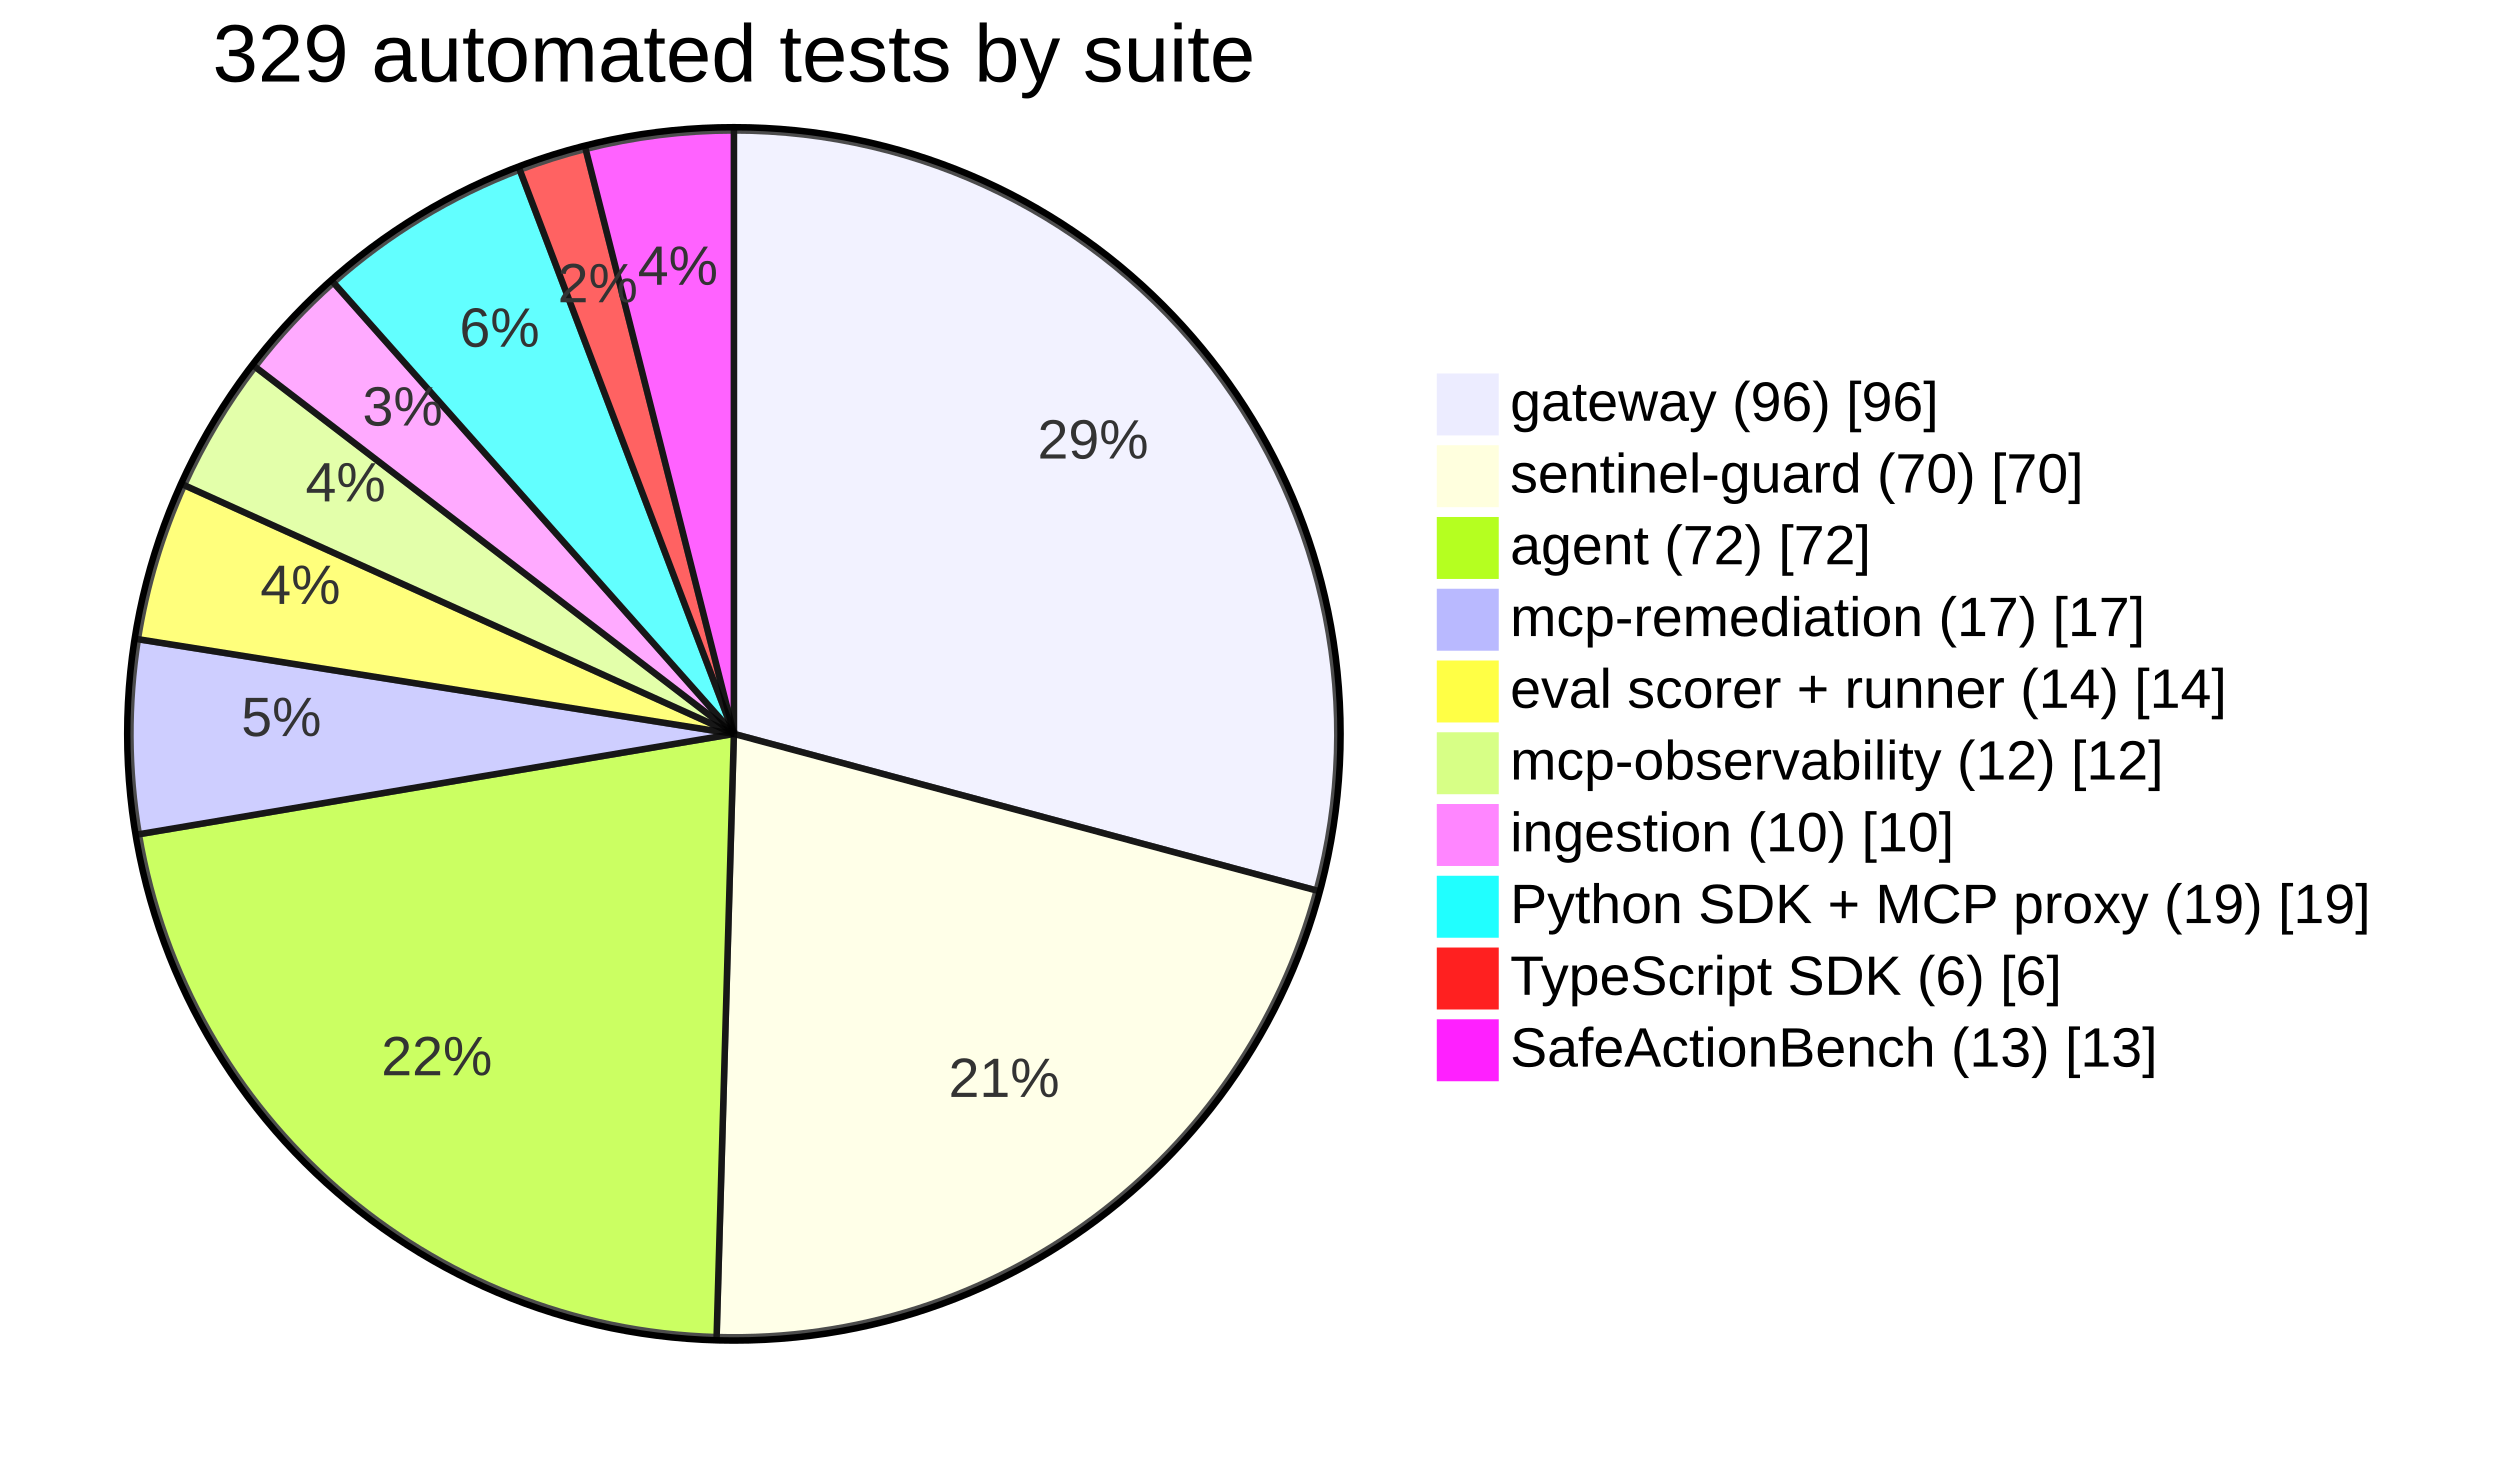
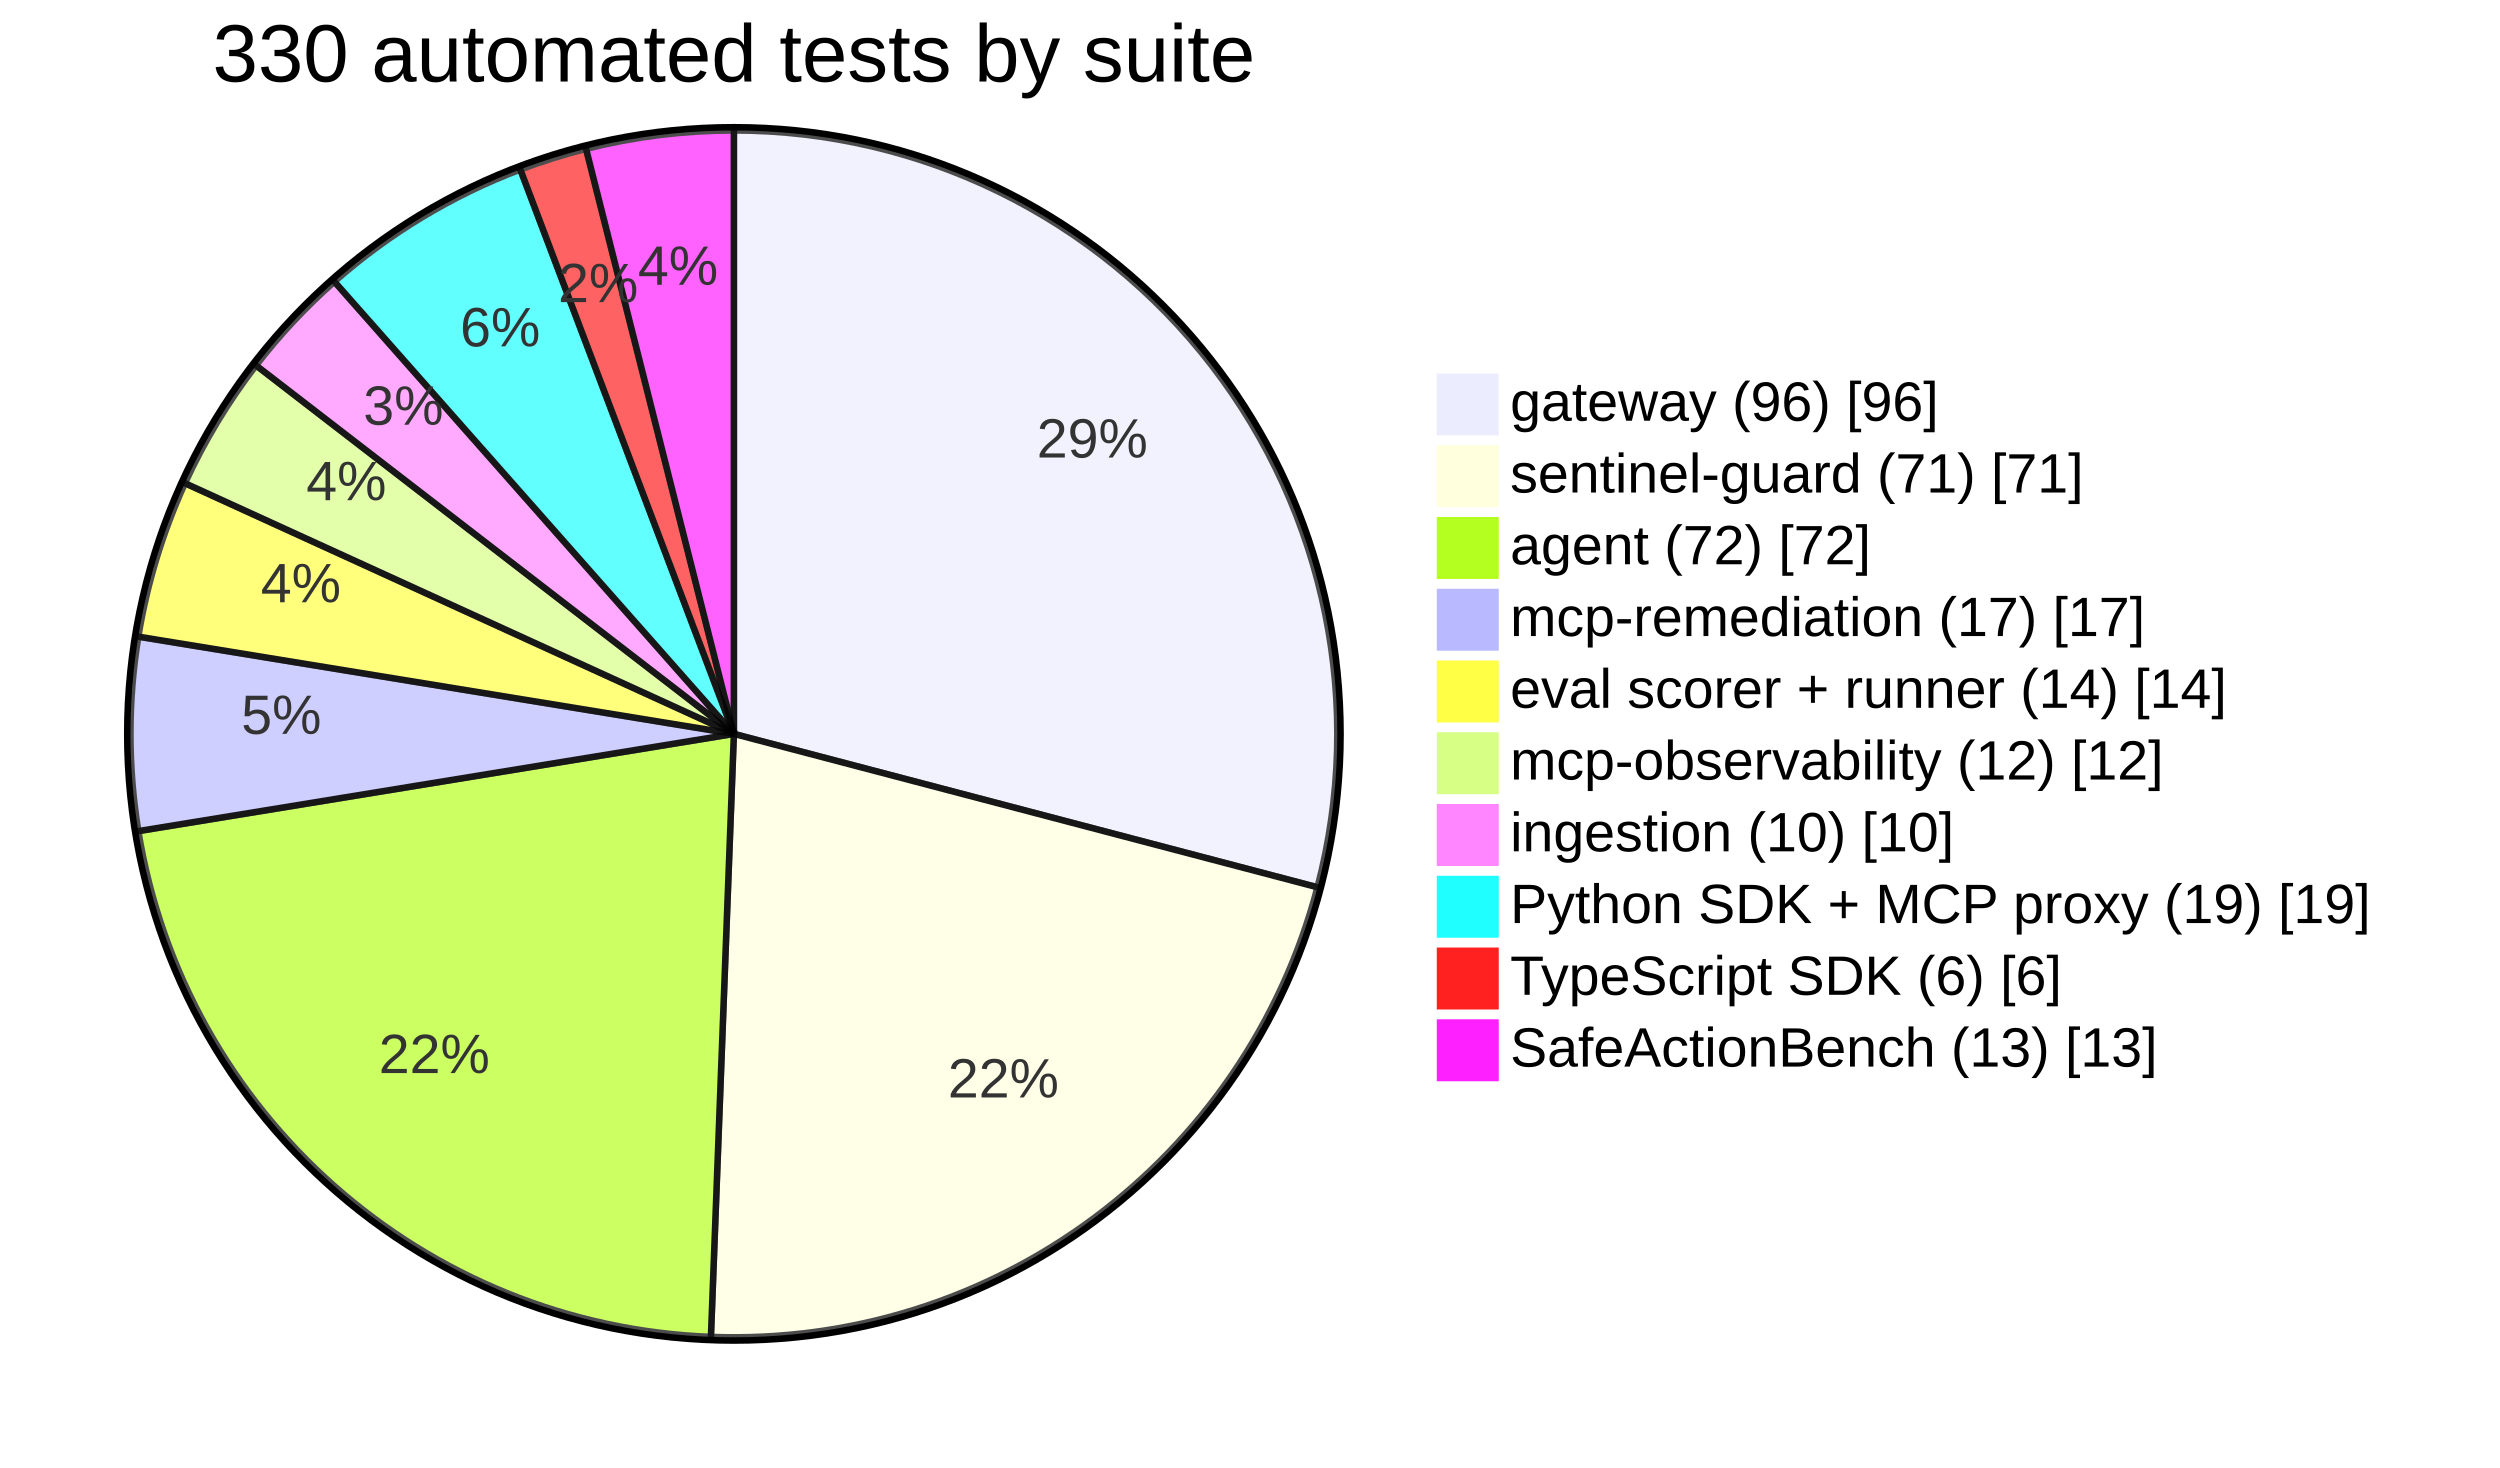
<svg xmlns="http://www.w3.org/2000/svg" id="my-svg" width="100%" viewBox="0 0 766.469 450" style="max-width: 766.469px; background-color: white;" role="graphics-document document" aria-roledescription="pie">
  <style>#my-svg{font-family:"trebuchet ms",verdana,arial,sans-serif;font-size:16px;fill:#333;}@keyframes edge-animation-frame{from{stroke-dashoffset:0;}}@keyframes dash{to{stroke-dashoffset:0;}}#my-svg .edge-animation-slow{stroke-dasharray:9,5!important;stroke-dashoffset:900;animation:dash 50s linear infinite;stroke-linecap:round;}#my-svg .edge-animation-fast{stroke-dasharray:9,5!important;stroke-dashoffset:900;animation:dash 20s linear infinite;stroke-linecap:round;}#my-svg .error-icon{fill:#552222;}#my-svg .error-text{fill:#552222;stroke:#552222;}#my-svg .edge-thickness-normal{stroke-width:1px;}#my-svg .edge-thickness-thick{stroke-width:3.5px;}#my-svg .edge-pattern-solid{stroke-dasharray:0;}#my-svg .edge-thickness-invisible{stroke-width:0;fill:none;}#my-svg .edge-pattern-dashed{stroke-dasharray:3;}#my-svg .edge-pattern-dotted{stroke-dasharray:2;}#my-svg .marker{fill:#333333;stroke:#333333;}#my-svg .marker.cross{stroke:#333333;}#my-svg svg{font-family:"trebuchet ms",verdana,arial,sans-serif;font-size:16px;}#my-svg p{margin:0;}#my-svg .pieCircle{stroke:black;stroke-width:2px;opacity:0.7;}#my-svg .pieCircle.highlighted{scale:1.05;opacity:1;}#my-svg .pieCircle.highlightedOnHover:hover{transition-duration:250ms;scale:1.05;opacity:1;}#my-svg .pieOuterCircle{stroke:black;stroke-width:2px;fill:none;}#my-svg .pieTitleText{text-anchor:middle;font-size:25px;fill:black;font-family:"trebuchet ms",verdana,arial,sans-serif;}#my-svg .slice{font-family:"trebuchet ms",verdana,arial,sans-serif;fill:#333;font-size:17px;}#my-svg .legend text{fill:black;font-family:"trebuchet ms",verdana,arial,sans-serif;font-size:17px;}#my-svg .node .neo-node{stroke:#9370DB;}#my-svg [data-look="neo"].node rect,#my-svg [data-look="neo"].cluster rect,#my-svg [data-look="neo"].node polygon{stroke:#9370DB;filter:drop-shadow(1px 2px 2px rgba(185, 185, 185, 1));}#my-svg [data-look="neo"].swimlane.cluster rect{filter:none;}#my-svg [data-look="neo"].node path{stroke:#9370DB;stroke-width:1px;}#my-svg [data-look="neo"].node .outer-path{filter:drop-shadow(1px 2px 2px rgba(185, 185, 185, 1));}#my-svg [data-look="neo"].node .neo-line path{stroke:#9370DB;filter:none;}#my-svg [data-look="neo"].node circle{stroke:#9370DB;filter:drop-shadow(1px 2px 2px rgba(185, 185, 185, 1));}#my-svg [data-look="neo"].node circle .state-start{fill:#000000;}#my-svg [data-look="neo"].icon-shape .icon{fill:#9370DB;filter:drop-shadow(1px 2px 2px rgba(185, 185, 185, 1));}#my-svg [data-look="neo"].icon-shape .icon-neo path{stroke:#9370DB;filter:drop-shadow(1px 2px 2px rgba(185, 185, 185, 1));}#my-svg :root{--mermaid-font-family:"trebuchet ms",verdana,arial,sans-serif;}</style>
  <g />
  <g transform="translate(225,225)">
    <g>
      <circle cx="0" cy="0" r="186" class="pieOuterCircle" />
-       <path d="M0,-185A185,185,0,0,1,178.658,48.024L0,0Z" fill="#ECECFF" class="pieCircle" />
-       <path d="M178.658,48.024A185,185,0,0,1,-5.299,184.924L0,0Z" fill="#ffffde" class="pieCircle" />
-       <path d="M-5.299,184.924A185,185,0,0,1,-182.423,30.771L0,0Z" fill="hsl(80, 100%, 56.275%)" class="pieCircle" />
-       <path d="M-182.423,30.771A185,185,0,0,1,-182.709,-29.028L0,0Z" fill="hsl(240, 100%, 86.275%)" class="pieCircle" />
-       <path d="M-182.709,-29.028A185,185,0,0,1,-168.548,-76.267L0,0Z" fill="hsl(60, 100%, 63.529%)" class="pieCircle" />
-       <path d="M-168.548,-76.267A185,185,0,0,1,-146.815,-112.562L0,0Z" fill="hsl(80, 100%, 76.275%)" class="pieCircle" />
-       <path d="M-146.815,-112.562A185,185,0,0,1,-122.779,-138.384L0,0Z" fill="hsl(300, 100%, 76.275%)" class="pieCircle" />
-       <path d="M-122.779,-138.384A185,185,0,0,1,-65.665,-172.954L0,0Z" fill="hsl(180, 100%, 56.275%)" class="pieCircle" />
-       <path d="M-65.665,-172.954A185,185,0,0,1,-45.46,-179.328L0,0Z" fill="hsl(0, 100%, 56.275%)" class="pieCircle" />
-       <path d="M-45.46,-179.328A185,185,0,0,1,0,-185L0,0Z" fill="hsl(300, 100%, 56.275%)" class="pieCircle" />
-       <text transform="translate(110.1114,-84.42184)" class="slice" style="text-anchor: middle;">29%</text>
-       <text transform="translate(82.83607,111.3092)" class="slice" style="text-anchor: middle;">21%</text>
-       <text transform="translate(-91.08928,104.6628)" class="slice" style="text-anchor: middle;">22%</text>
-       <text transform="translate(-138.7484,0.6624534)" class="slice" style="text-anchor: middle;">5%</text>
-       <text transform="translate(-132.907,-39.84096)" class="slice" style="text-anchor: middle;">4%</text>
-       <text transform="translate(-119.0418,-71.27848)" class="slice" style="text-anchor: middle;">4%</text>
-       <text transform="translate(-101.5606,-94.53572)" class="slice" style="text-anchor: middle;">3%</text>
-       <text transform="translate(-71.84602,-118.7001)" class="slice" style="text-anchor: middle;">6%</text>
-       <text transform="translate(-41.74048,-132.3227)" class="slice" style="text-anchor: middle;">2%</text>
-       <text transform="translate(-17.17965,-137.6823)" class="slice" style="text-anchor: middle;">4%</text>
+       <path d="M0,-185A185,185,0,0,1,178.922,47.03L0,0Z" fill="#ECECFF" class="pieCircle" />
+       <path d="M178.922,47.03A185,185,0,0,1,-7.043,184.866L0,0Z" fill="#ffffde" class="pieCircle" />
+       <path d="M-7.043,184.866A185,185,0,0,1,-182.583,29.81L0,0Z" fill="hsl(80, 100%, 56.275%)" class="pieCircle" />
+       <path d="M-182.583,29.81A185,185,0,0,1,-182.583,-29.81L0,0Z" fill="hsl(240, 100%, 86.275%)" class="pieCircle" />
+       <path d="M-182.583,-29.81A185,185,0,0,1,-168.282,-76.852L0,0Z" fill="hsl(60, 100%, 63.529%)" class="pieCircle" />
+       <path d="M-168.282,-76.852A185,185,0,0,1,-146.502,-112.97L0,0Z" fill="hsl(80, 100%, 76.275%)" class="pieCircle" />
+       <path d="M-146.502,-112.97A185,185,0,0,1,-122.475,-138.654L0,0Z" fill="hsl(300, 100%, 76.275%)" class="pieCircle" />
+       <path d="M-122.475,-138.654A185,185,0,0,1,-65.475,-173.026L0,0Z" fill="hsl(180, 100%, 56.275%)" class="pieCircle" />
+       <path d="M-65.475,-173.026A185,185,0,0,1,-45.325,-179.362L0,0Z" fill="hsl(0, 100%, 56.275%)" class="pieCircle" />
+       <path d="M-45.325,-179.362A185,185,0,0,1,0,-185L0,0Z" fill="hsl(300, 100%, 56.275%)" class="pieCircle" />
+       <text transform="translate(109.8764,-84.72739)" class="slice" style="text-anchor: middle;">29%</text>
+       <text transform="translate(82.62012,111.4696)" class="slice" style="text-anchor: middle;">22%</text>
+       <text transform="translate(-91.85606,103.9905)" class="slice" style="text-anchor: middle;">22%</text>
+       <text transform="translate(-138.75,1.6991974338169527e-14)" class="slice" style="text-anchor: middle;">5%</text>
+       <text transform="translate(-132.7515,-40.35599)" class="slice" style="text-anchor: middle;">4%</text>
+       <text transform="translate(-118.8184,-71.65015)" class="slice" style="text-anchor: middle;">4%</text>
+       <text transform="translate(-101.3251,-94.78816)" class="slice" style="text-anchor: middle;">3%</text>
+       <text transform="translate(-71.65015,-118.8184)" class="slice" style="text-anchor: middle;">6%</text>
+       <text transform="translate(-41.61794,-132.3613)" class="slice" style="text-anchor: middle;">2%</text>
+       <text transform="translate(-17.12786,-137.6888)" class="slice" style="text-anchor: middle;">4%</text>
    </g>
-     <text x="0" y="-200" class="pieTitleText">329 automated tests by suite</text>
+     <text x="0" y="-200" class="pieTitleText">330 automated tests by suite</text>
    <g class="legend" transform="translate(216,-110)">
      <rect width="18" height="18" style="fill: rgb(236, 236, 255); stroke: rgb(236, 236, 255);" />
      <text x="22" y="14">gateway (96) [96]</text>
    </g>
    <g class="legend" transform="translate(216,-88)">
      <rect width="18" height="18" style="fill: rgb(255, 255, 222); stroke: rgb(255, 255, 222);" />
-       <text x="22" y="14">sentinel-guard (70) [70]</text>
+       <text x="22" y="14">sentinel-guard (71) [71]</text>
    </g>
    <g class="legend" transform="translate(216,-66)">
      <rect width="18" height="18" style="fill: rgb(181, 255, 32); stroke: rgb(181, 255, 32);" />
      <text x="22" y="14">agent (72) [72]</text>
    </g>
    <g class="legend" transform="translate(216,-44)">
      <rect width="18" height="18" style="fill: rgb(185, 185, 255); stroke: rgb(185, 185, 255);" />
      <text x="22" y="14">mcp-remediation (17) [17]</text>
    </g>
    <g class="legend" transform="translate(216,-22)">
      <rect width="18" height="18" style="fill: rgb(255, 255, 69); stroke: rgb(255, 255, 69);" />
      <text x="22" y="14">eval scorer + runner (14) [14]</text>
    </g>
    <g class="legend" transform="translate(216,0)">
      <rect width="18" height="18" style="fill: rgb(215, 255, 134); stroke: rgb(215, 255, 134);" />
      <text x="22" y="14">mcp-observability (12) [12]</text>
    </g>
    <g class="legend" transform="translate(216,22)">
      <rect width="18" height="18" style="fill: rgb(255, 134, 255); stroke: rgb(255, 134, 255);" />
      <text x="22" y="14">ingestion (10) [10]</text>
    </g>
    <g class="legend" transform="translate(216,44)">
      <rect width="18" height="18" style="fill: rgb(32, 255, 255); stroke: rgb(32, 255, 255);" />
      <text x="22" y="14">Python SDK + MCP proxy (19) [19]</text>
    </g>
    <g class="legend" transform="translate(216,66)">
      <rect width="18" height="18" style="fill: rgb(255, 32, 32); stroke: rgb(255, 32, 32);" />
      <text x="22" y="14">TypeScript SDK (6) [6]</text>
    </g>
    <g class="legend" transform="translate(216,88)">
      <rect width="18" height="18" style="fill: rgb(255, 32, 255); stroke: rgb(255, 32, 255);" />
      <text x="22" y="14">SafeActionBench (13) [13]</text>
    </g>
  </g>
</svg>
